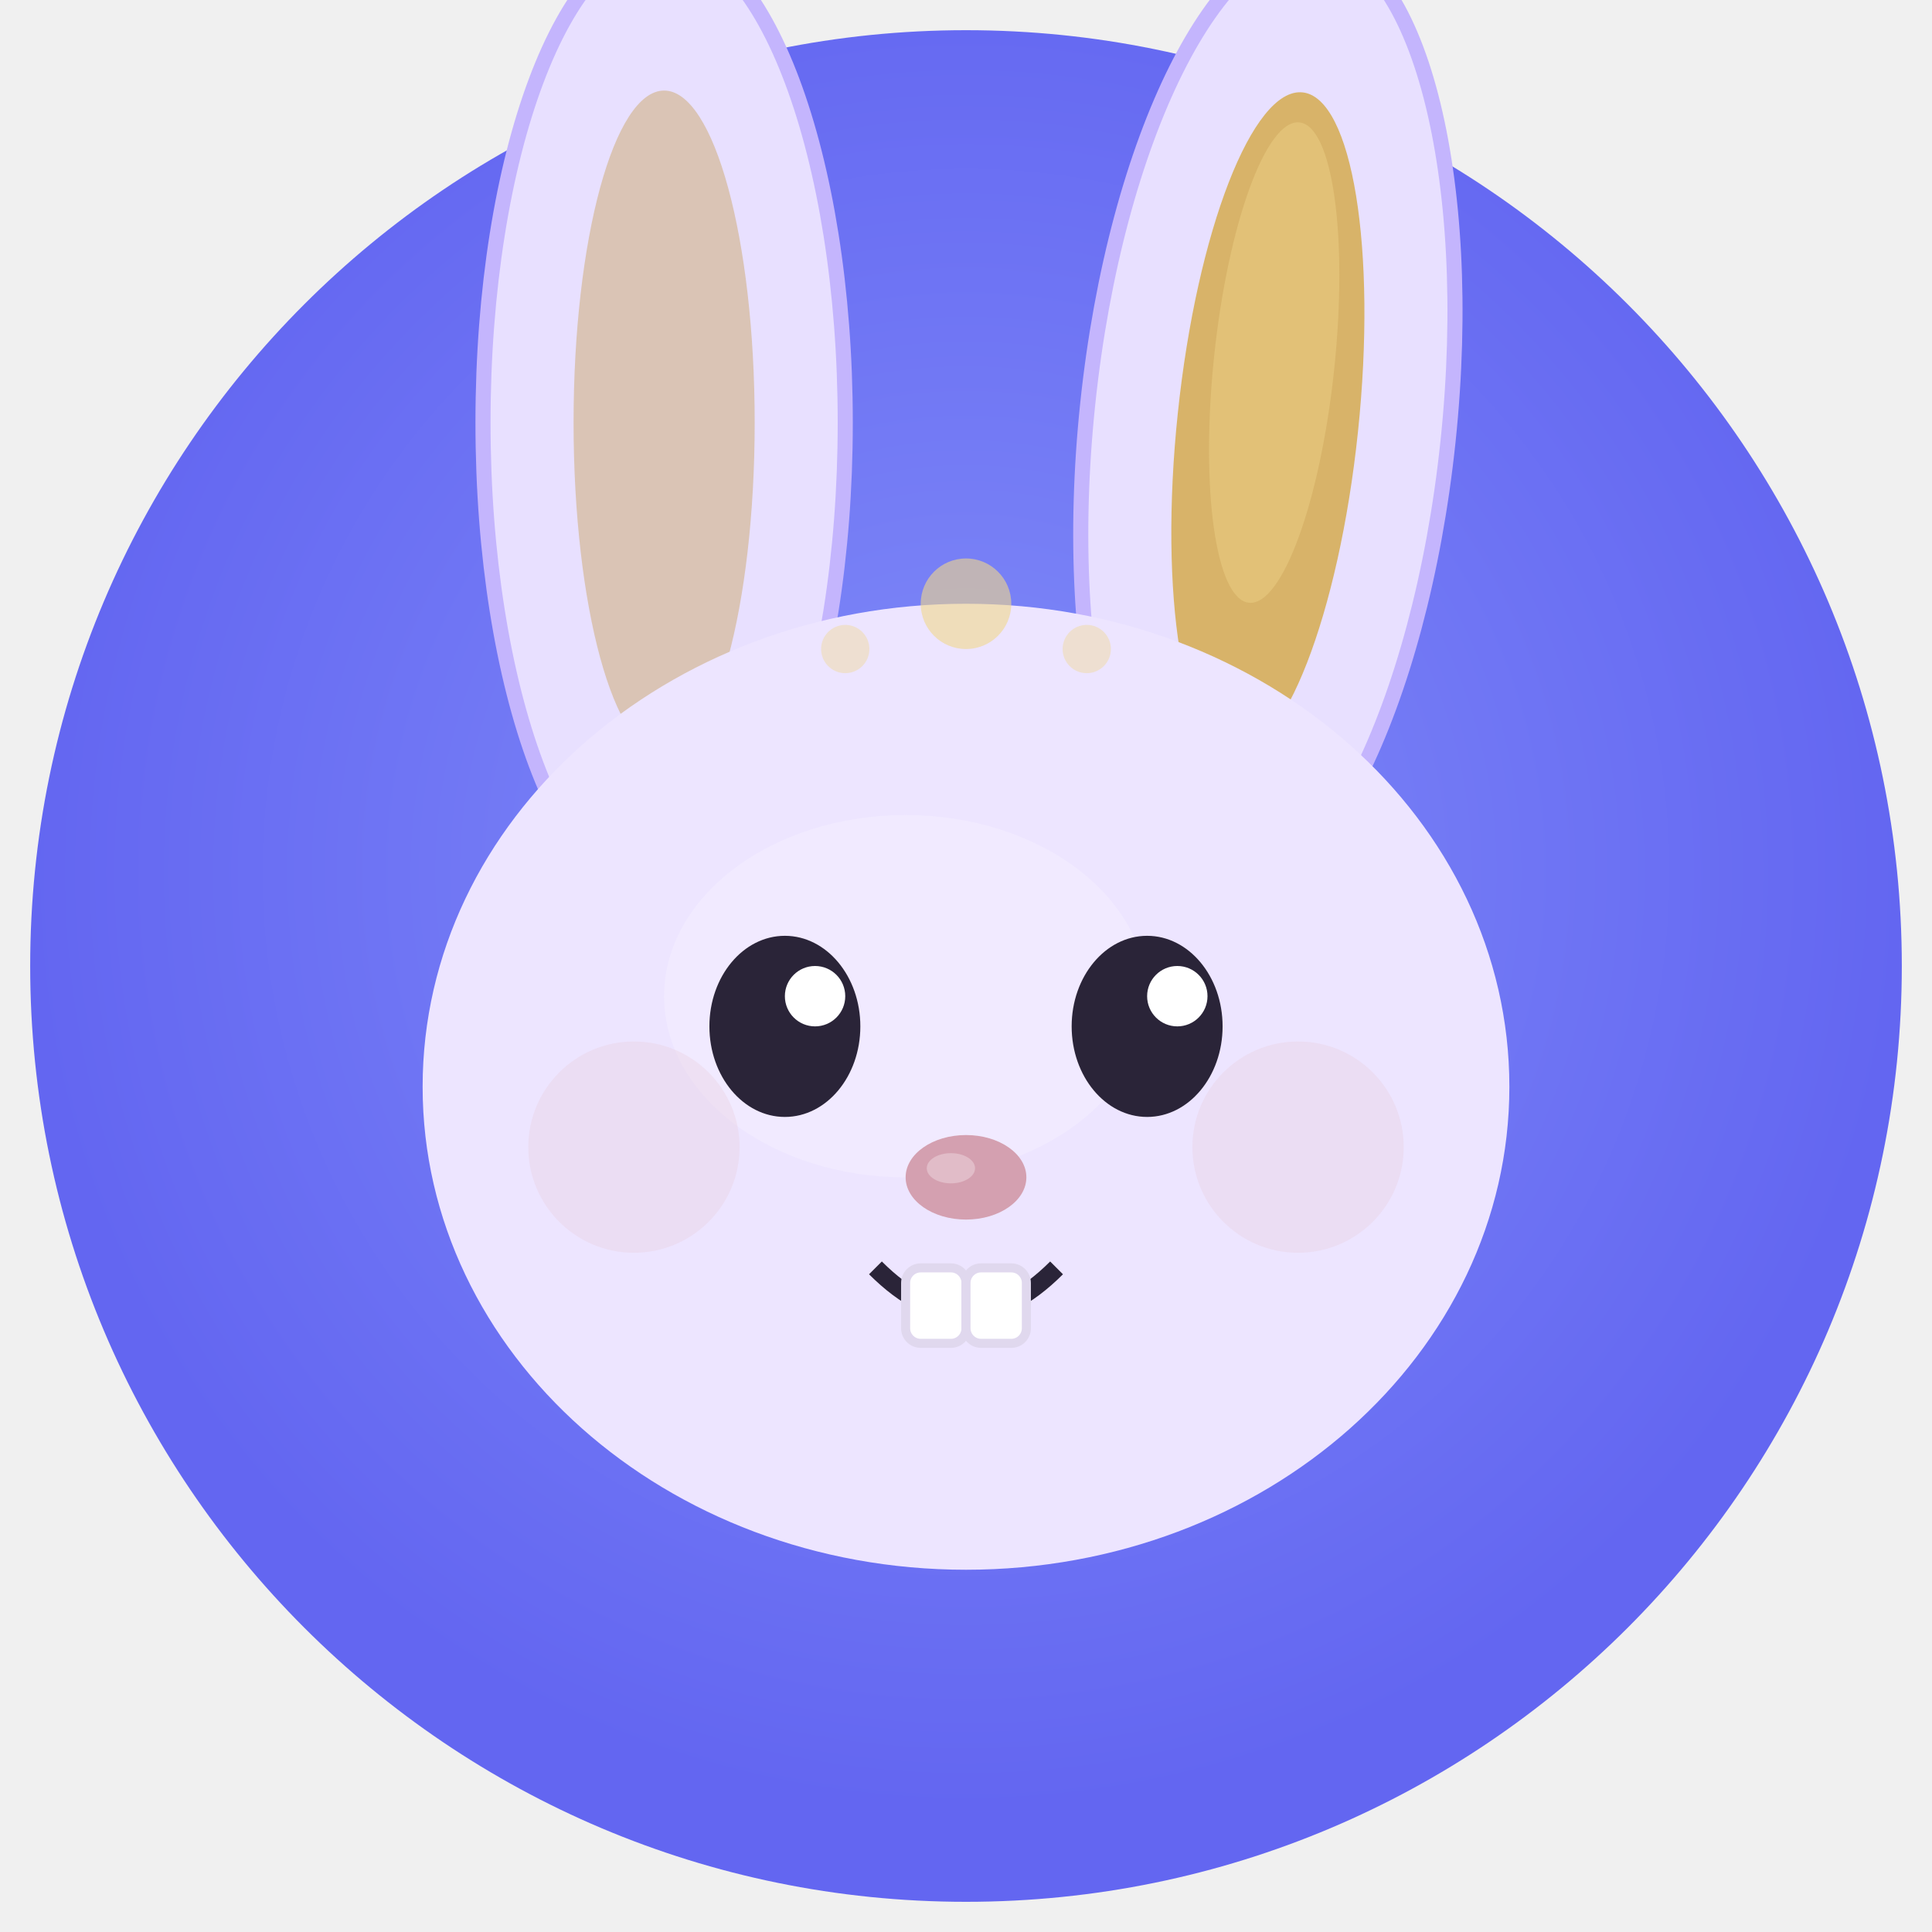
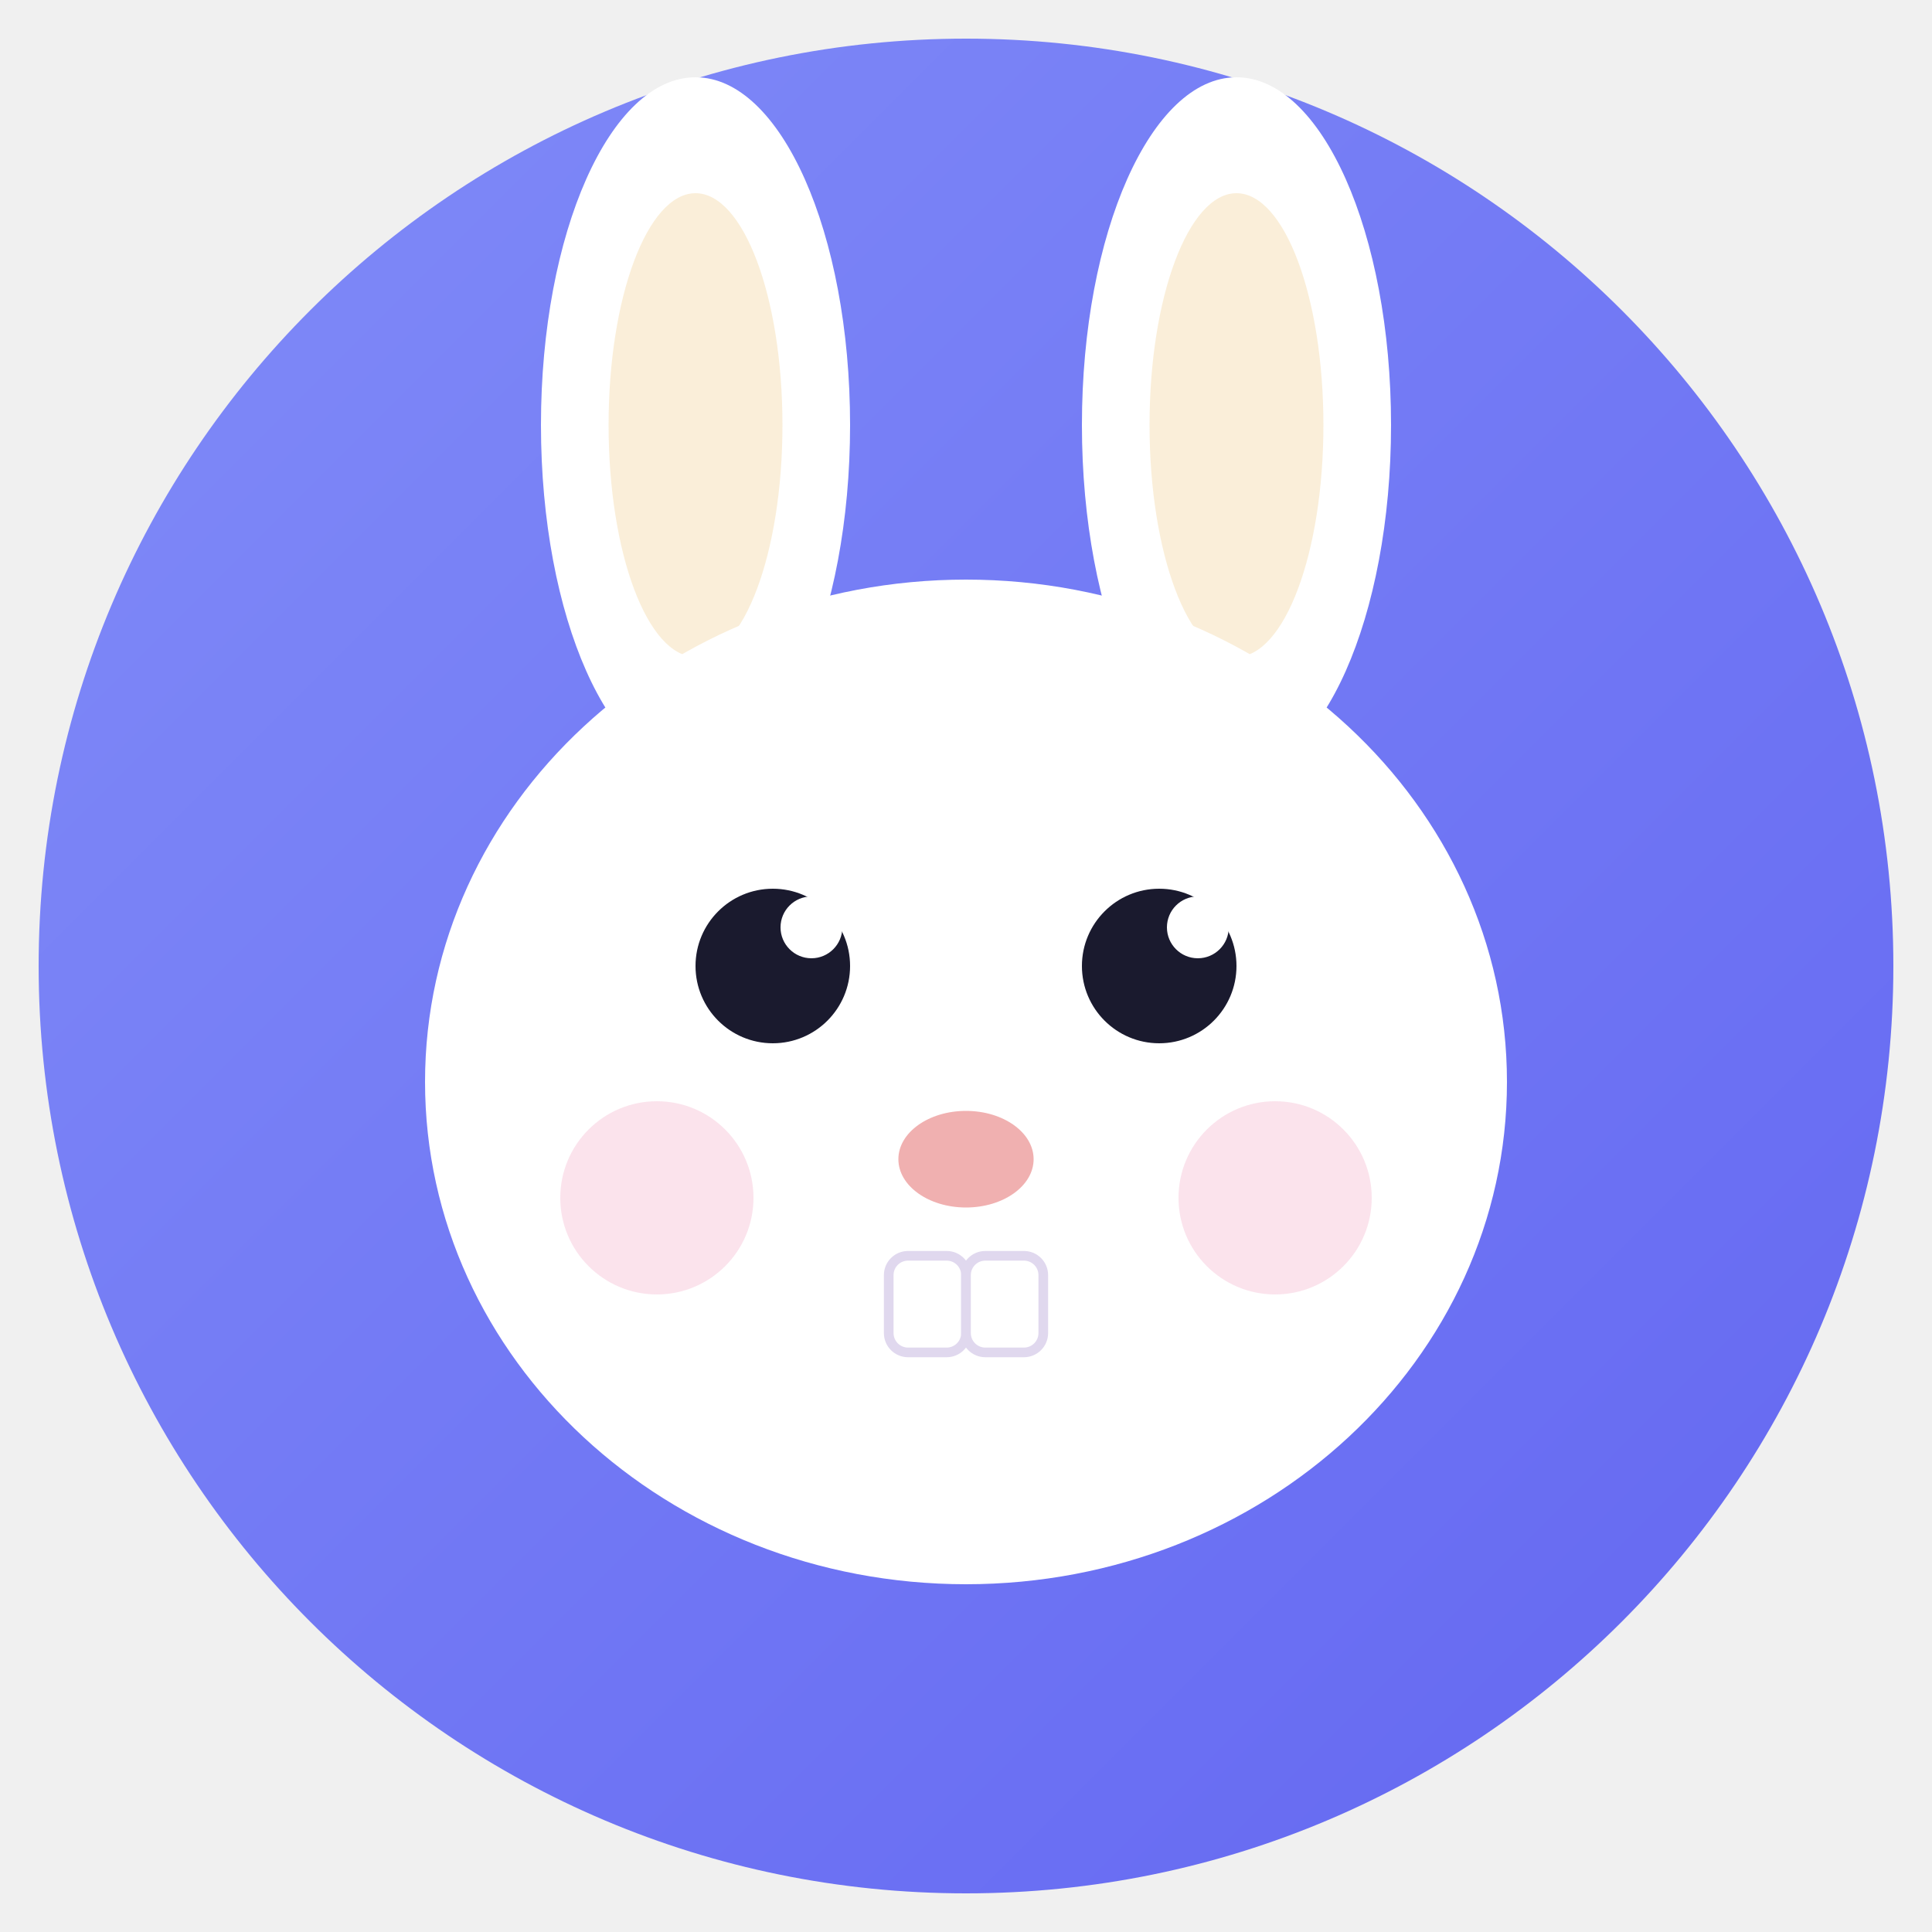
- <svg xmlns="http://www.w3.org/2000/svg" viewBox="0 0 64 64">
+ <svg xmlns="http://www.w3.org/2000/svg" viewBox="0 0 100 100">
  <defs>
-     <radialGradient id="bg" cx="50%" cy="45%" r="50%">
+     <linearGradient id="fg" x1="0%" y1="0%" x2="100%" y2="100%">
      <stop offset="0%" stop-color="#818cf8" />
      <stop offset="100%" stop-color="#6366f1" />
-     </radialGradient>
+     </linearGradient>
  </defs>
-   <circle cx="32" cy="32" r="31" fill="url(#bg)" />
-   <ellipse cx="22" cy="14" rx="6" ry="16" fill="#e8e0ff" stroke="#c4b5fd" stroke-width="0.5" />
-   <ellipse cx="22" cy="14" rx="3" ry="11" fill="#d4b896" opacity="0.7" />
-   <g transform="rotate(6 42 14)">
-     <ellipse cx="42" cy="14" rx="6" ry="16" fill="#e8e0ff" stroke="#c4b5fd" stroke-width="0.5" />
-     <ellipse cx="42" cy="14" rx="3" ry="11" fill="#d4a843" opacity="0.8" />
-     <ellipse cx="42" cy="12" rx="2" ry="8" fill="#f0d78c" opacity="0.4" />
-   </g>
-   <ellipse cx="32" cy="36" rx="18" ry="16" fill="#ede5ff" />
-   <ellipse cx="30" cy="33" rx="8" ry="6" fill="#f5f0ff" opacity="0.5" />
-   <ellipse cx="26" cy="34" rx="2.5" ry="3" fill="#2a2438" />
-   <ellipse cx="38" cy="34" rx="2.5" ry="3" fill="#2a2438" />
-   <circle cx="27" cy="33" r="1" fill="#fff" />
-   <circle cx="39" cy="33" r="1" fill="#fff" />
-   <ellipse cx="32" cy="39" rx="2" ry="1.4" fill="#d4a0b0" />
-   <ellipse cx="31.5" cy="38.7" rx="0.8" ry="0.5" fill="#fff" opacity="0.3" />
-   <path d="M29 42 Q32 45 35 42" stroke="#2a2438" stroke-width="0.6" fill="none" />
-   <rect x="30" y="42" width="2" height="2.5" rx="0.5" fill="#fff" stroke="#e0d8ee" stroke-width="0.3" />
-   <rect x="32" y="42" width="2" height="2.5" rx="0.5" fill="#fff" stroke="#e0d8ee" stroke-width="0.3" />
-   <circle cx="21" cy="38" r="3.5" fill="#e8c8d8" opacity="0.3" />
-   <circle cx="43" cy="38" r="3.5" fill="#e8c8d8" opacity="0.3" />
-   <circle cx="32" cy="20" r="1.5" fill="#f0d78c" opacity="0.6" />
-   <circle cx="28" cy="21.5" r="0.8" fill="#f0d78c" opacity="0.4" />
-   <circle cx="36" cy="21.5" r="0.8" fill="#f0d78c" opacity="0.4" />
+   <circle cx="50" cy="50" r="48" fill="url(#fg)" />
+   <ellipse cx="36" cy="22" rx="8" ry="18" fill="#fff" />
+   <ellipse cx="36" cy="22" rx="4.5" ry="12" fill="#f5deb3" opacity="0.5" />
+   <ellipse cx="64" cy="22" rx="8" ry="18" fill="#fff" />
+   <ellipse cx="64" cy="22" rx="4.5" ry="12" fill="#f5deb3" opacity="0.5" />
+   <ellipse cx="50" cy="56" rx="28" ry="26" fill="#fff" />
+   <circle cx="40" cy="50" r="4" fill="#1a1a2e" />
+   <circle cx="60" cy="50" r="4" fill="#1a1a2e" />
+   <circle cx="42" cy="48" r="1.6" fill="#fff" />
+   <circle cx="62" cy="48" r="1.6" fill="#fff" />
+   <ellipse cx="50" cy="60" rx="3.5" ry="2.5" fill="#f0b0b0" />
+   <circle cx="34" cy="62" r="5" fill="#f0a0c0" opacity="0.3" />
+   <circle cx="66" cy="62" r="5" fill="#f0a0c0" opacity="0.3" />
+   <rect x="46" y="65" width="4" height="5" rx="1" fill="#fff" stroke="#e0d8ee" stroke-width="0.5" />
+   <rect x="50" y="65" width="4" height="5" rx="1" fill="#fff" stroke="#e0d8ee" stroke-width="0.5" />
</svg>
